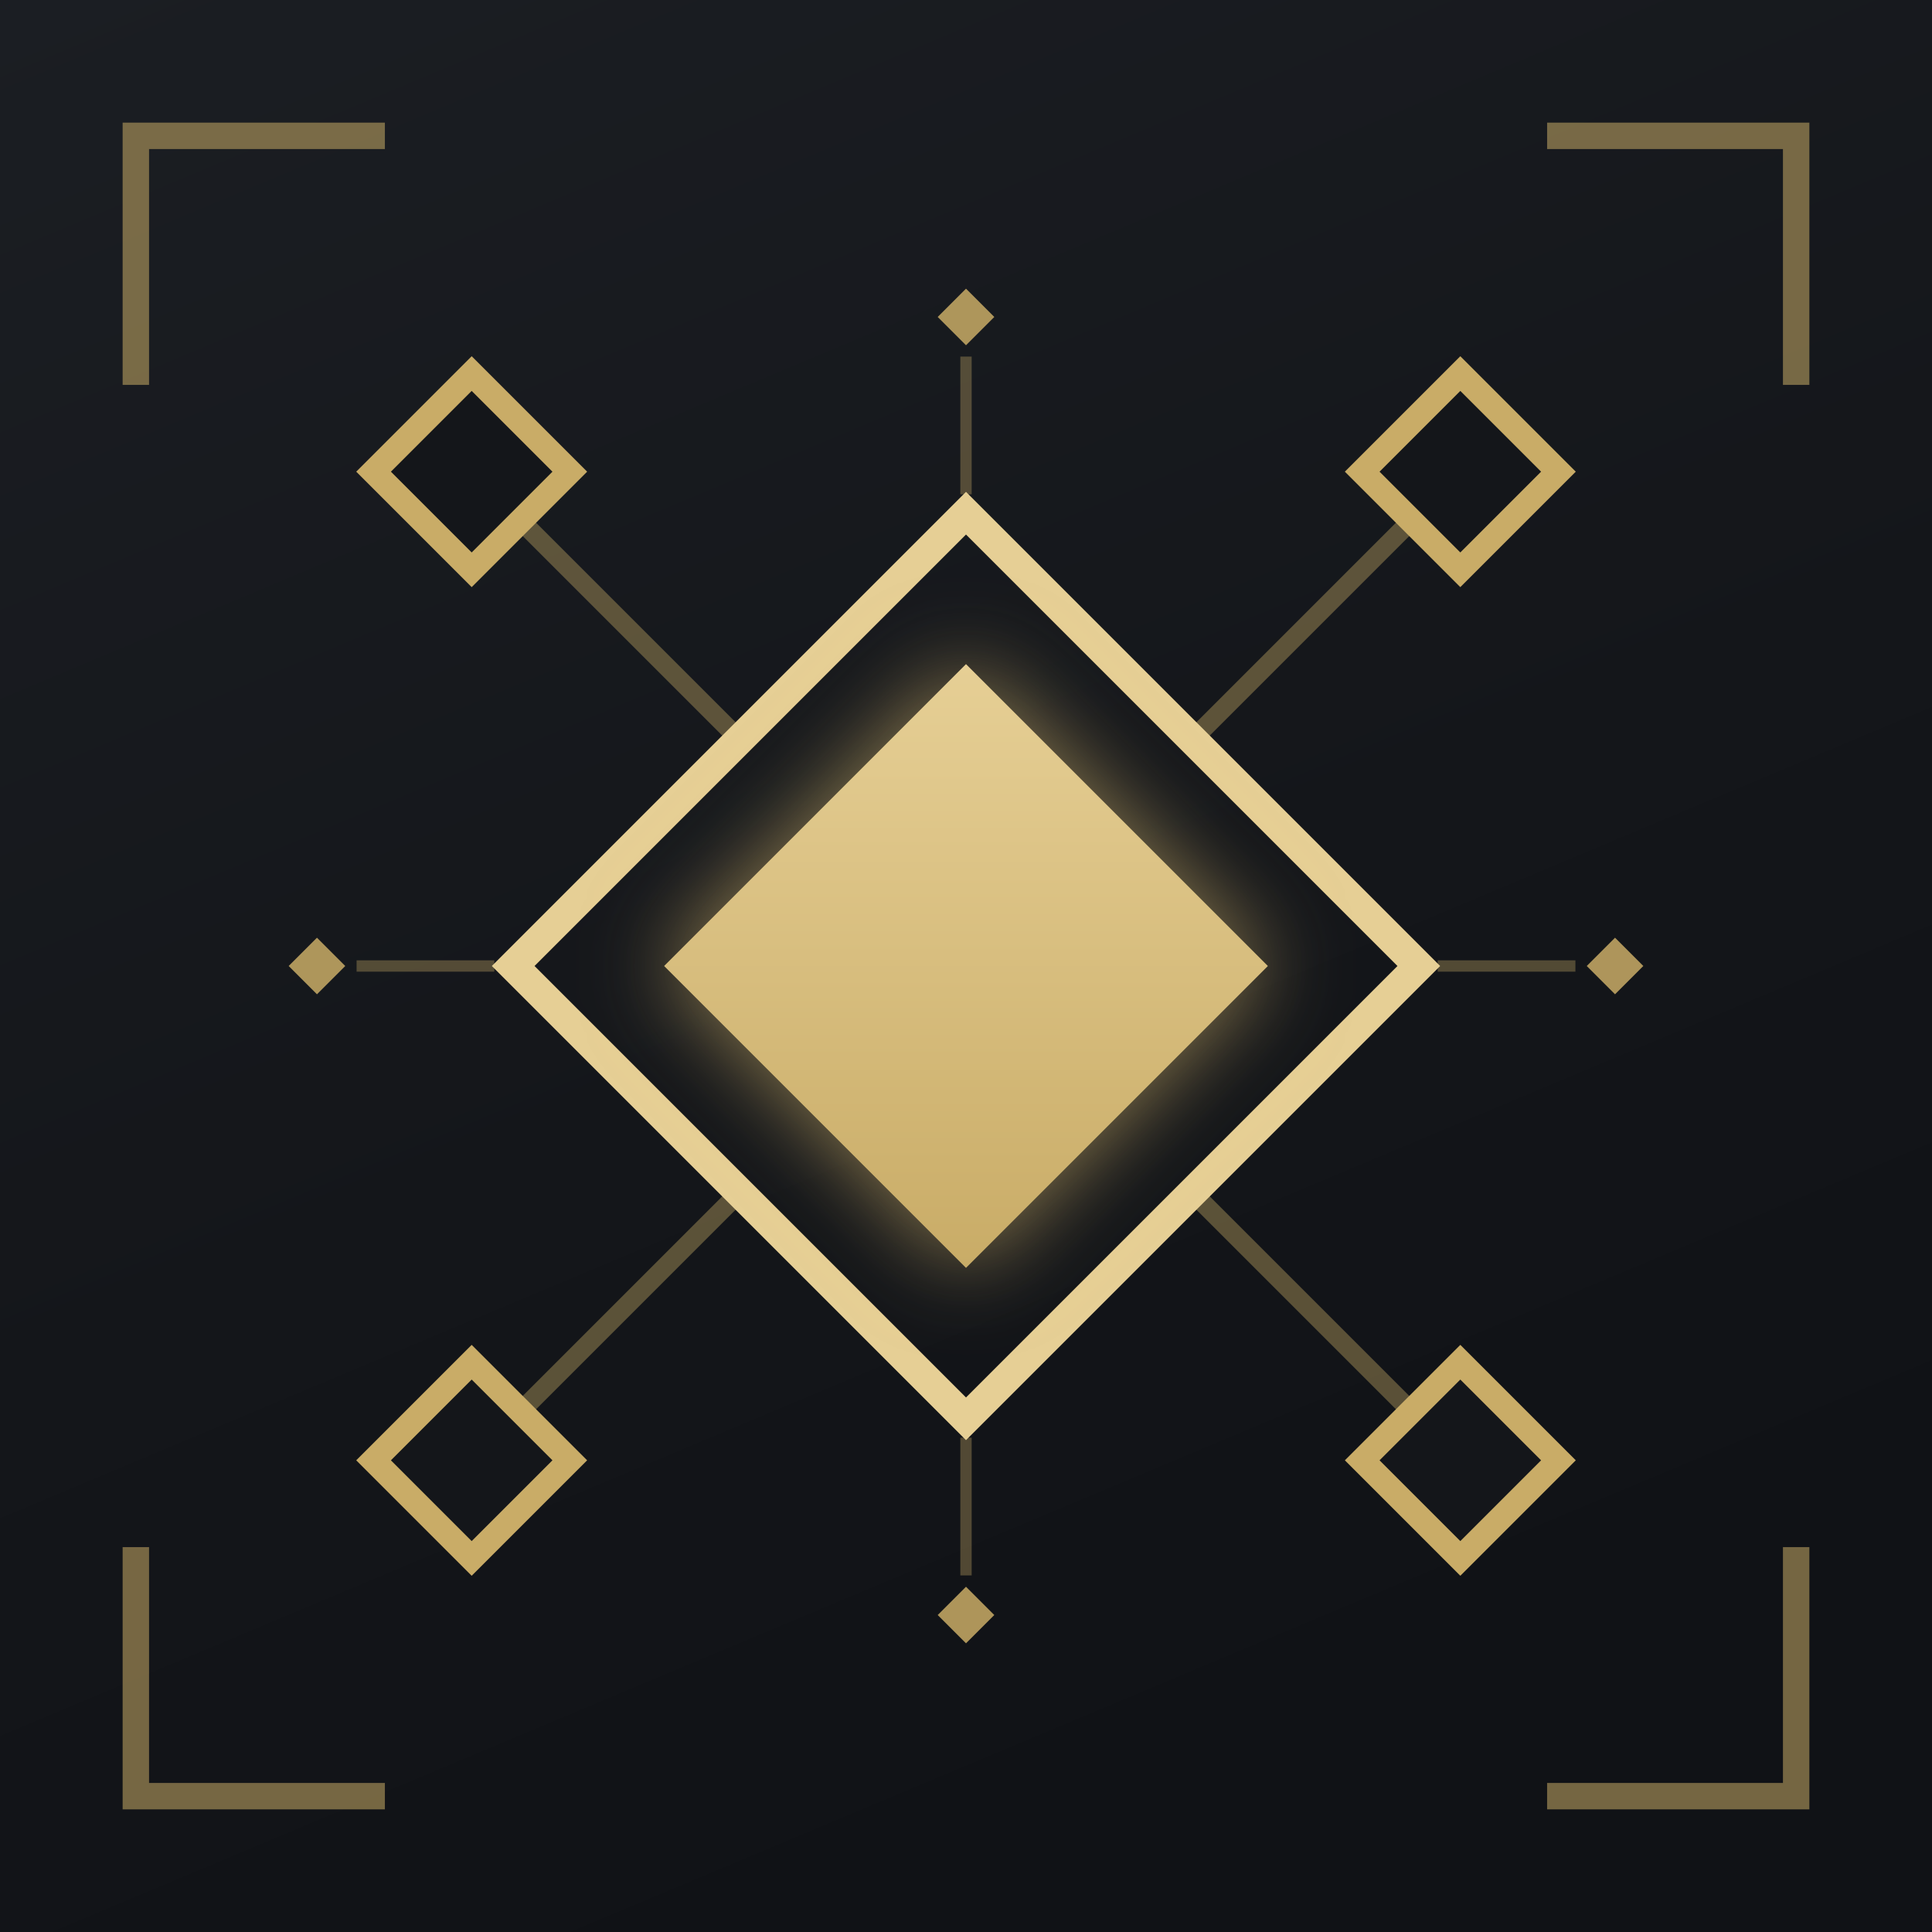
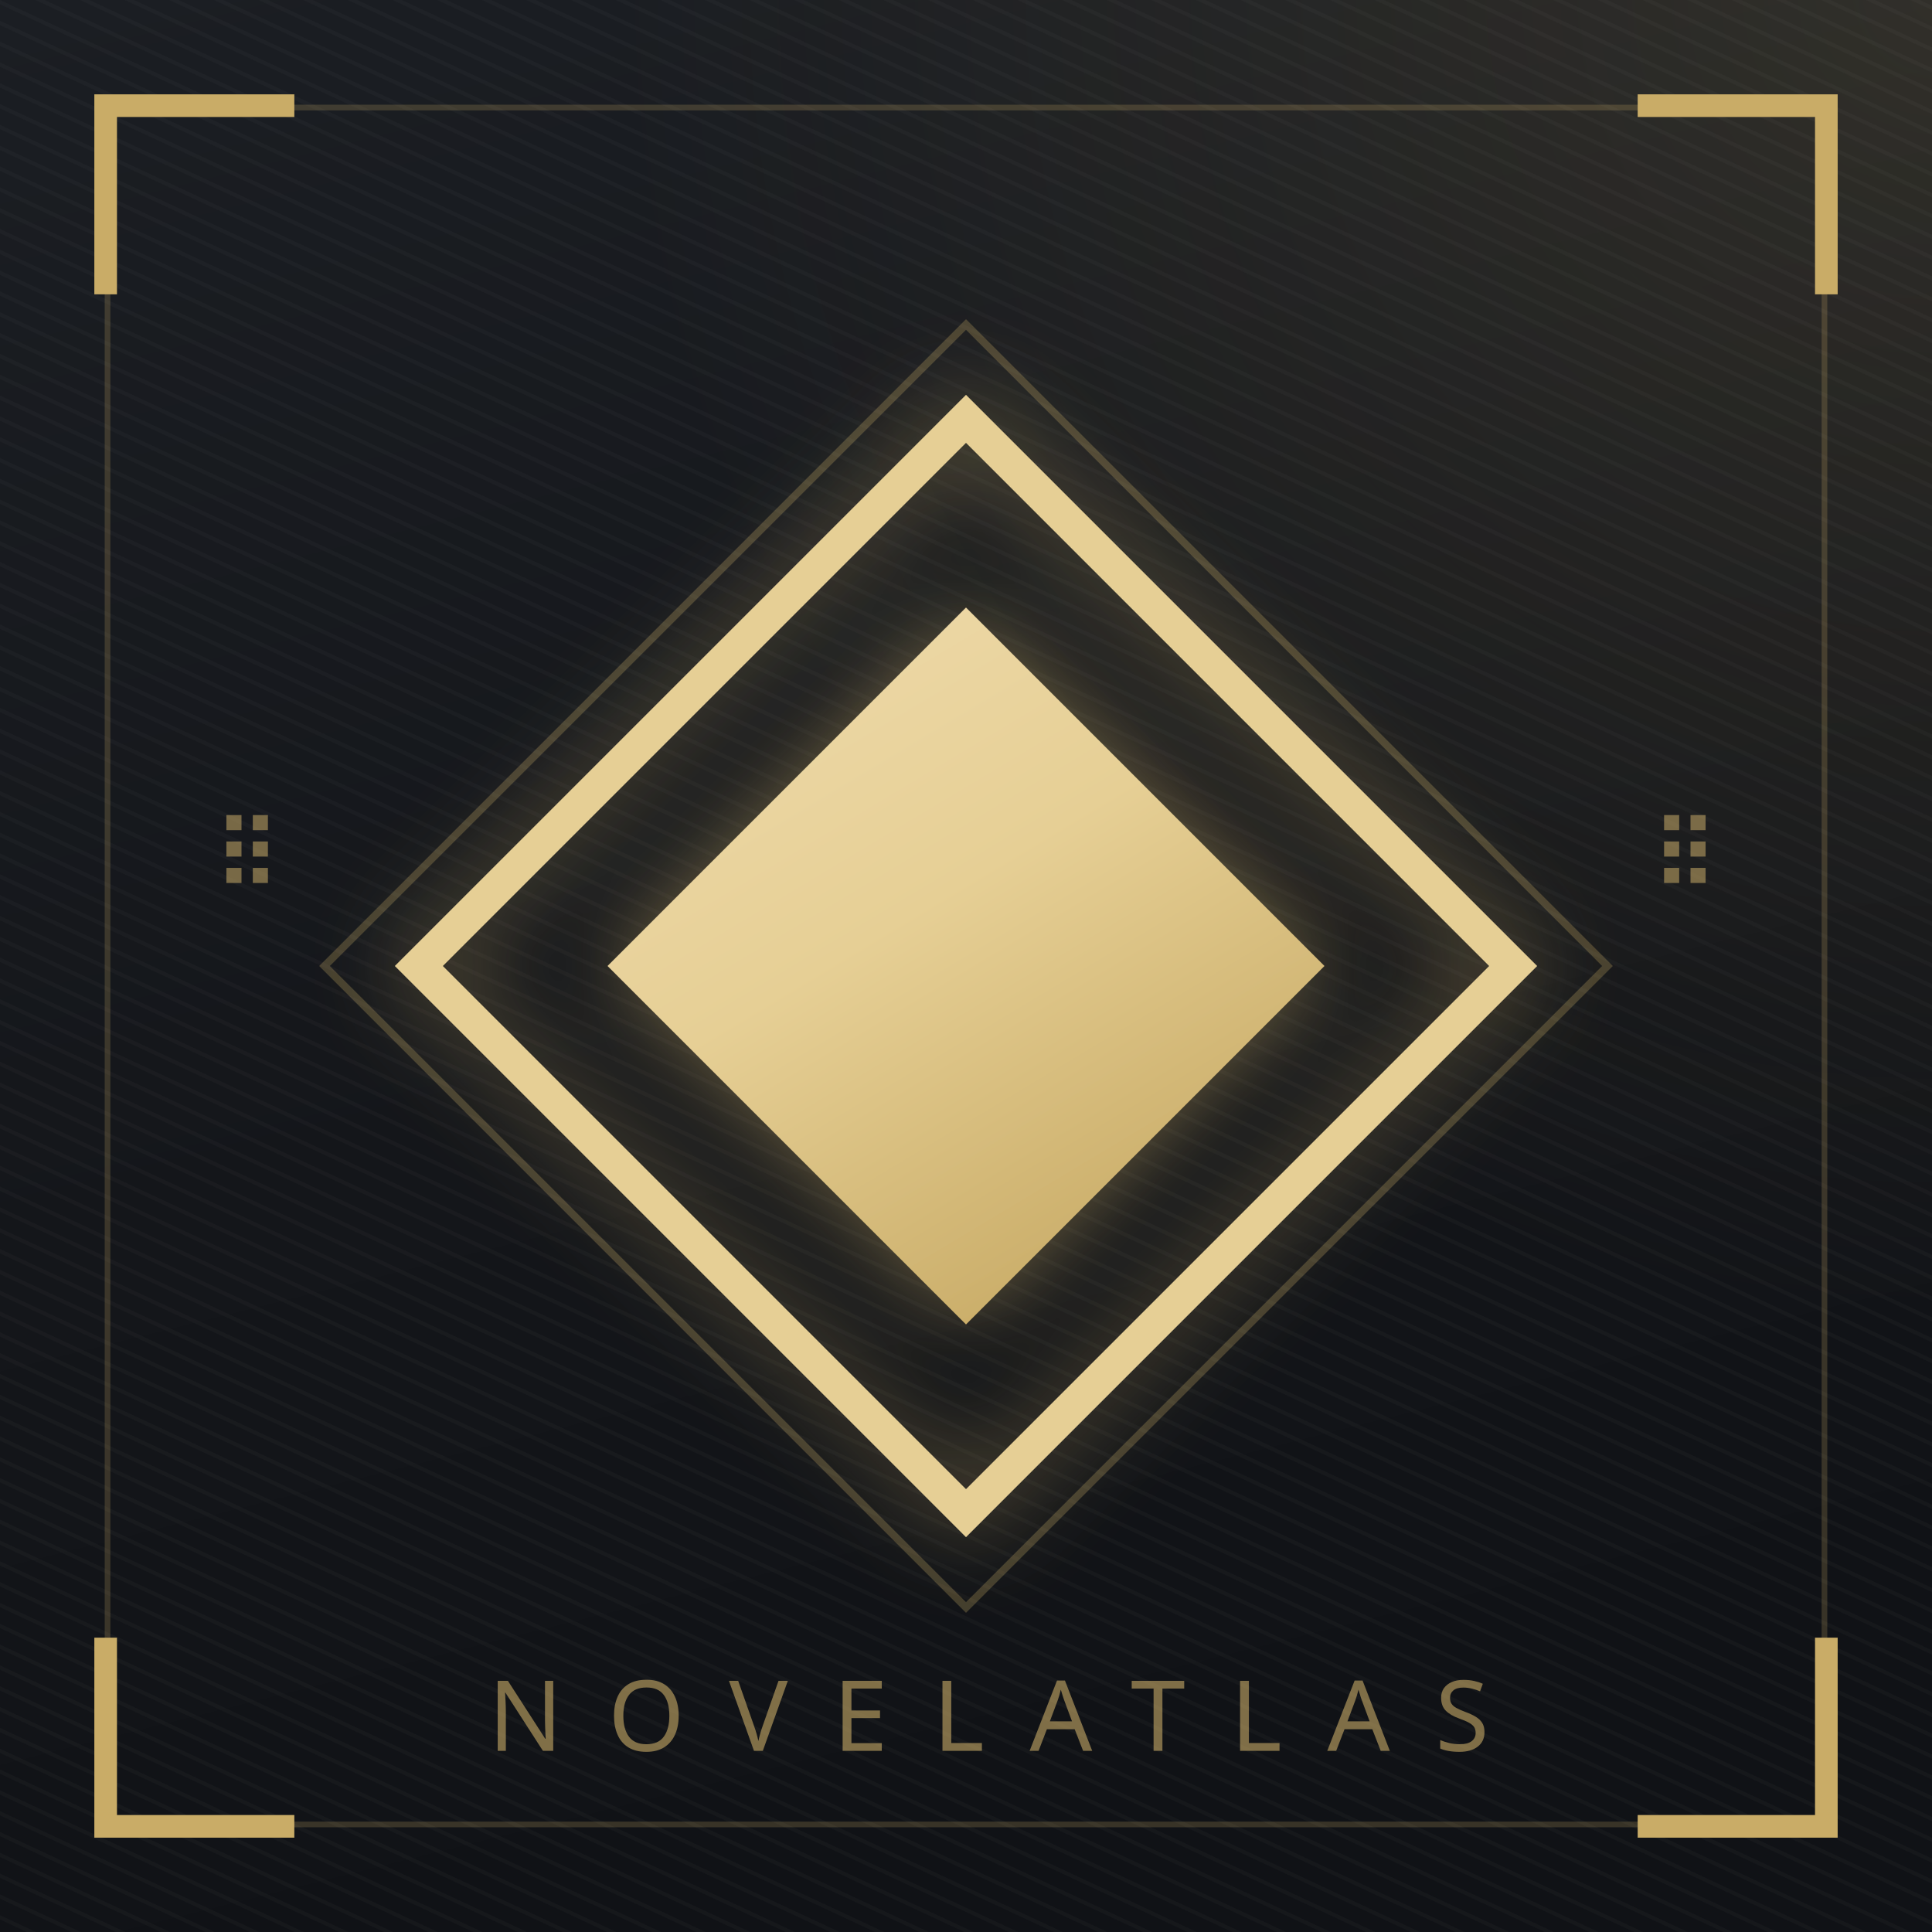
<svg xmlns="http://www.w3.org/2000/svg" width="1024" height="1024" viewBox="0 0 1024 1024">
  <defs>
-     <linearGradient id="bg" x1="0" y1="0" x2="0.42" y2="1">
+     <linearGradient id="bg" x1="0" y1="0" x2="0.25" y2="1">
      <stop offset="0" stop-color="#1b1e23" />
      <stop offset="0.62" stop-color="#14161a" />
      <stop offset="1" stop-color="#101216" />
    </linearGradient>
-     <linearGradient id="core" x1="0" y1="0" x2="0" y2="1">
-       <stop offset="0" stop-color="#e6cf95" />
+     <radialGradient id="tint" cx="1" cy="0" r="1.1">
+       <stop offset="0" stop-color="#c9ac67" stop-opacity="0.14" />
+       <stop offset="0.62" stop-color="#c9ac67" stop-opacity="0" />
+     </radialGradient>
+     <linearGradient id="core" x1="0" y1="0" x2="0.6" y2="1">
+       <stop offset="0" stop-color="#f0dcae" />
+       <stop offset="0.5" stop-color="#e6cf95" />
      <stop offset="1" stop-color="#c9ac67" />
    </linearGradient>
-     <filter id="glow" x="-60%" y="-60%" width="220%" height="220%">
-       <feGaussianBlur stdDeviation="24" />
+     <pattern id="scan" width="10" height="10" patternUnits="userSpaceOnUse" patternTransform="rotate(115)">
+       <rect width="2" height="10" fill="#ffffff" fill-opacity="0.025" />
+     </pattern>
+     <filter id="glow" x="-40%" y="-40%" width="180%" height="180%">
+       <feDropShadow dx="0" dy="0" stdDeviation="24" flood-color="#c9ac67" flood-opacity="0.5" />
    </filter>
  </defs>
  <rect width="1024" height="1024" fill="url(#bg)" />
-   <g fill="none" stroke="#c9ac67" stroke-opacity="0.55" stroke-width="14">
-     <path d="M72 204 V72 H204" />
-     <path d="M820 72 H952 V204" />
-     <path d="M72 820 V952 H204" />
-     <path d="M952 820 V952 H820" />
+   <rect width="1024" height="1024" fill="url(#tint)" />
+   <rect width="1024" height="1024" fill="url(#scan)" />
+   <rect x="57" y="57" width="910" height="910" fill="none" stroke="#c9ac67" stroke-opacity="0.22" stroke-width="3" />
+   <g fill="none" stroke="#c9ac67" stroke-width="12">
+     <path d="M56 156 V56 H156" />
+     <path d="M868 56 H968 V156" />
+     <path d="M968 868 V968 H868" />
+     <path d="M156 968 H56 V868" />
  </g>
-   <g stroke="#c9ac67" stroke-opacity="0.4" stroke-width="10">
-     <line x1="396" y1="396" x2="250" y2="250" />
-     <line x1="628" y1="396" x2="774" y2="250" />
-     <line x1="396" y1="628" x2="250" y2="774" />
-     <line x1="628" y1="628" x2="774" y2="774" />
+   <path d="M512 172 L852 512 L512 852 L172 512 Z" fill="none" stroke="#c9ac67" stroke-opacity="0.28" stroke-width="4" />
+   <g fill="#c9ac67" opacity="0.55">
+     <rect x="120" y="432" width="8" height="8" />
+     <rect x="120" y="446" width="8" height="8" />
+     <rect x="120" y="460" width="8" height="8" />
+     <rect x="134" y="432" width="8" height="8" />
+     <rect x="134" y="446" width="8" height="8" />
+     <rect x="134" y="460" width="8" height="8" />
+     <rect x="882" y="432" width="8" height="8" />
+     <rect x="882" y="446" width="8" height="8" />
+     <rect x="882" y="460" width="8" height="8" />
+     <rect x="896" y="432" width="8" height="8" />
+     <rect x="896" y="446" width="8" height="8" />
+     <rect x="896" y="460" width="8" height="8" />
  </g>
-   <g fill="#14161a" stroke="#c9ac67" stroke-width="13">
-     <polygon points="250,198 302,250 250,302 198,250" />
-     <polygon points="774,198 826,250 774,302 722,250" />
-     <polygon points="250,722 302,774 250,826 198,774" />
-     <polygon points="774,722 826,774 774,826 722,774" />
+   <g filter="url(#glow)">
+     <polygon points="512,222 802,512 512,802 222,512" fill="none" stroke="#e6cf95" stroke-width="18" />
+     <polygon points="512,322 702,512 512,702 322,512" fill="url(#core)" />
  </g>
-   <g fill="#c9ac67" fill-opacity="0.85">
-     <polygon points="512,153 527,168 512,183 497,168" />
-     <polygon points="512,841 527,856 512,871 497,856" />
-     <polygon points="153,512 168,497 183,512 168,527" />
-     <polygon points="841,512 856,497 871,512 856,527" />
-   </g>
-   <g stroke="#c9ac67" stroke-opacity="0.35" stroke-width="6">
-     <line x1="512" y1="189" x2="512" y2="262" />
-     <line x1="512" y1="762" x2="512" y2="835" />
-     <line x1="189" y1="512" x2="262" y2="512" />
-     <line x1="762" y1="512" x2="835" y2="512" />
-   </g>
-   <polygon points="512,272 752,512 512,752 272,512" fill="none" stroke="#e6cf95" stroke-width="16" />
-   <polygon points="512,352 672,512 512,672 352,512" fill="#c9ac67" opacity="0.7" filter="url(#glow)" />
-   <polygon points="512,352 672,512 512,672 352,512" fill="url(#core)" />
+   <text x="524" y="928" text-anchor="middle" font-family="Bahnschrift, 'DIN Alternate', 'Segoe UI', sans-serif" font-size="52" letter-spacing="24" fill="#c9ac67" fill-opacity="0.6">NOVELATLAS</text>
</svg>
